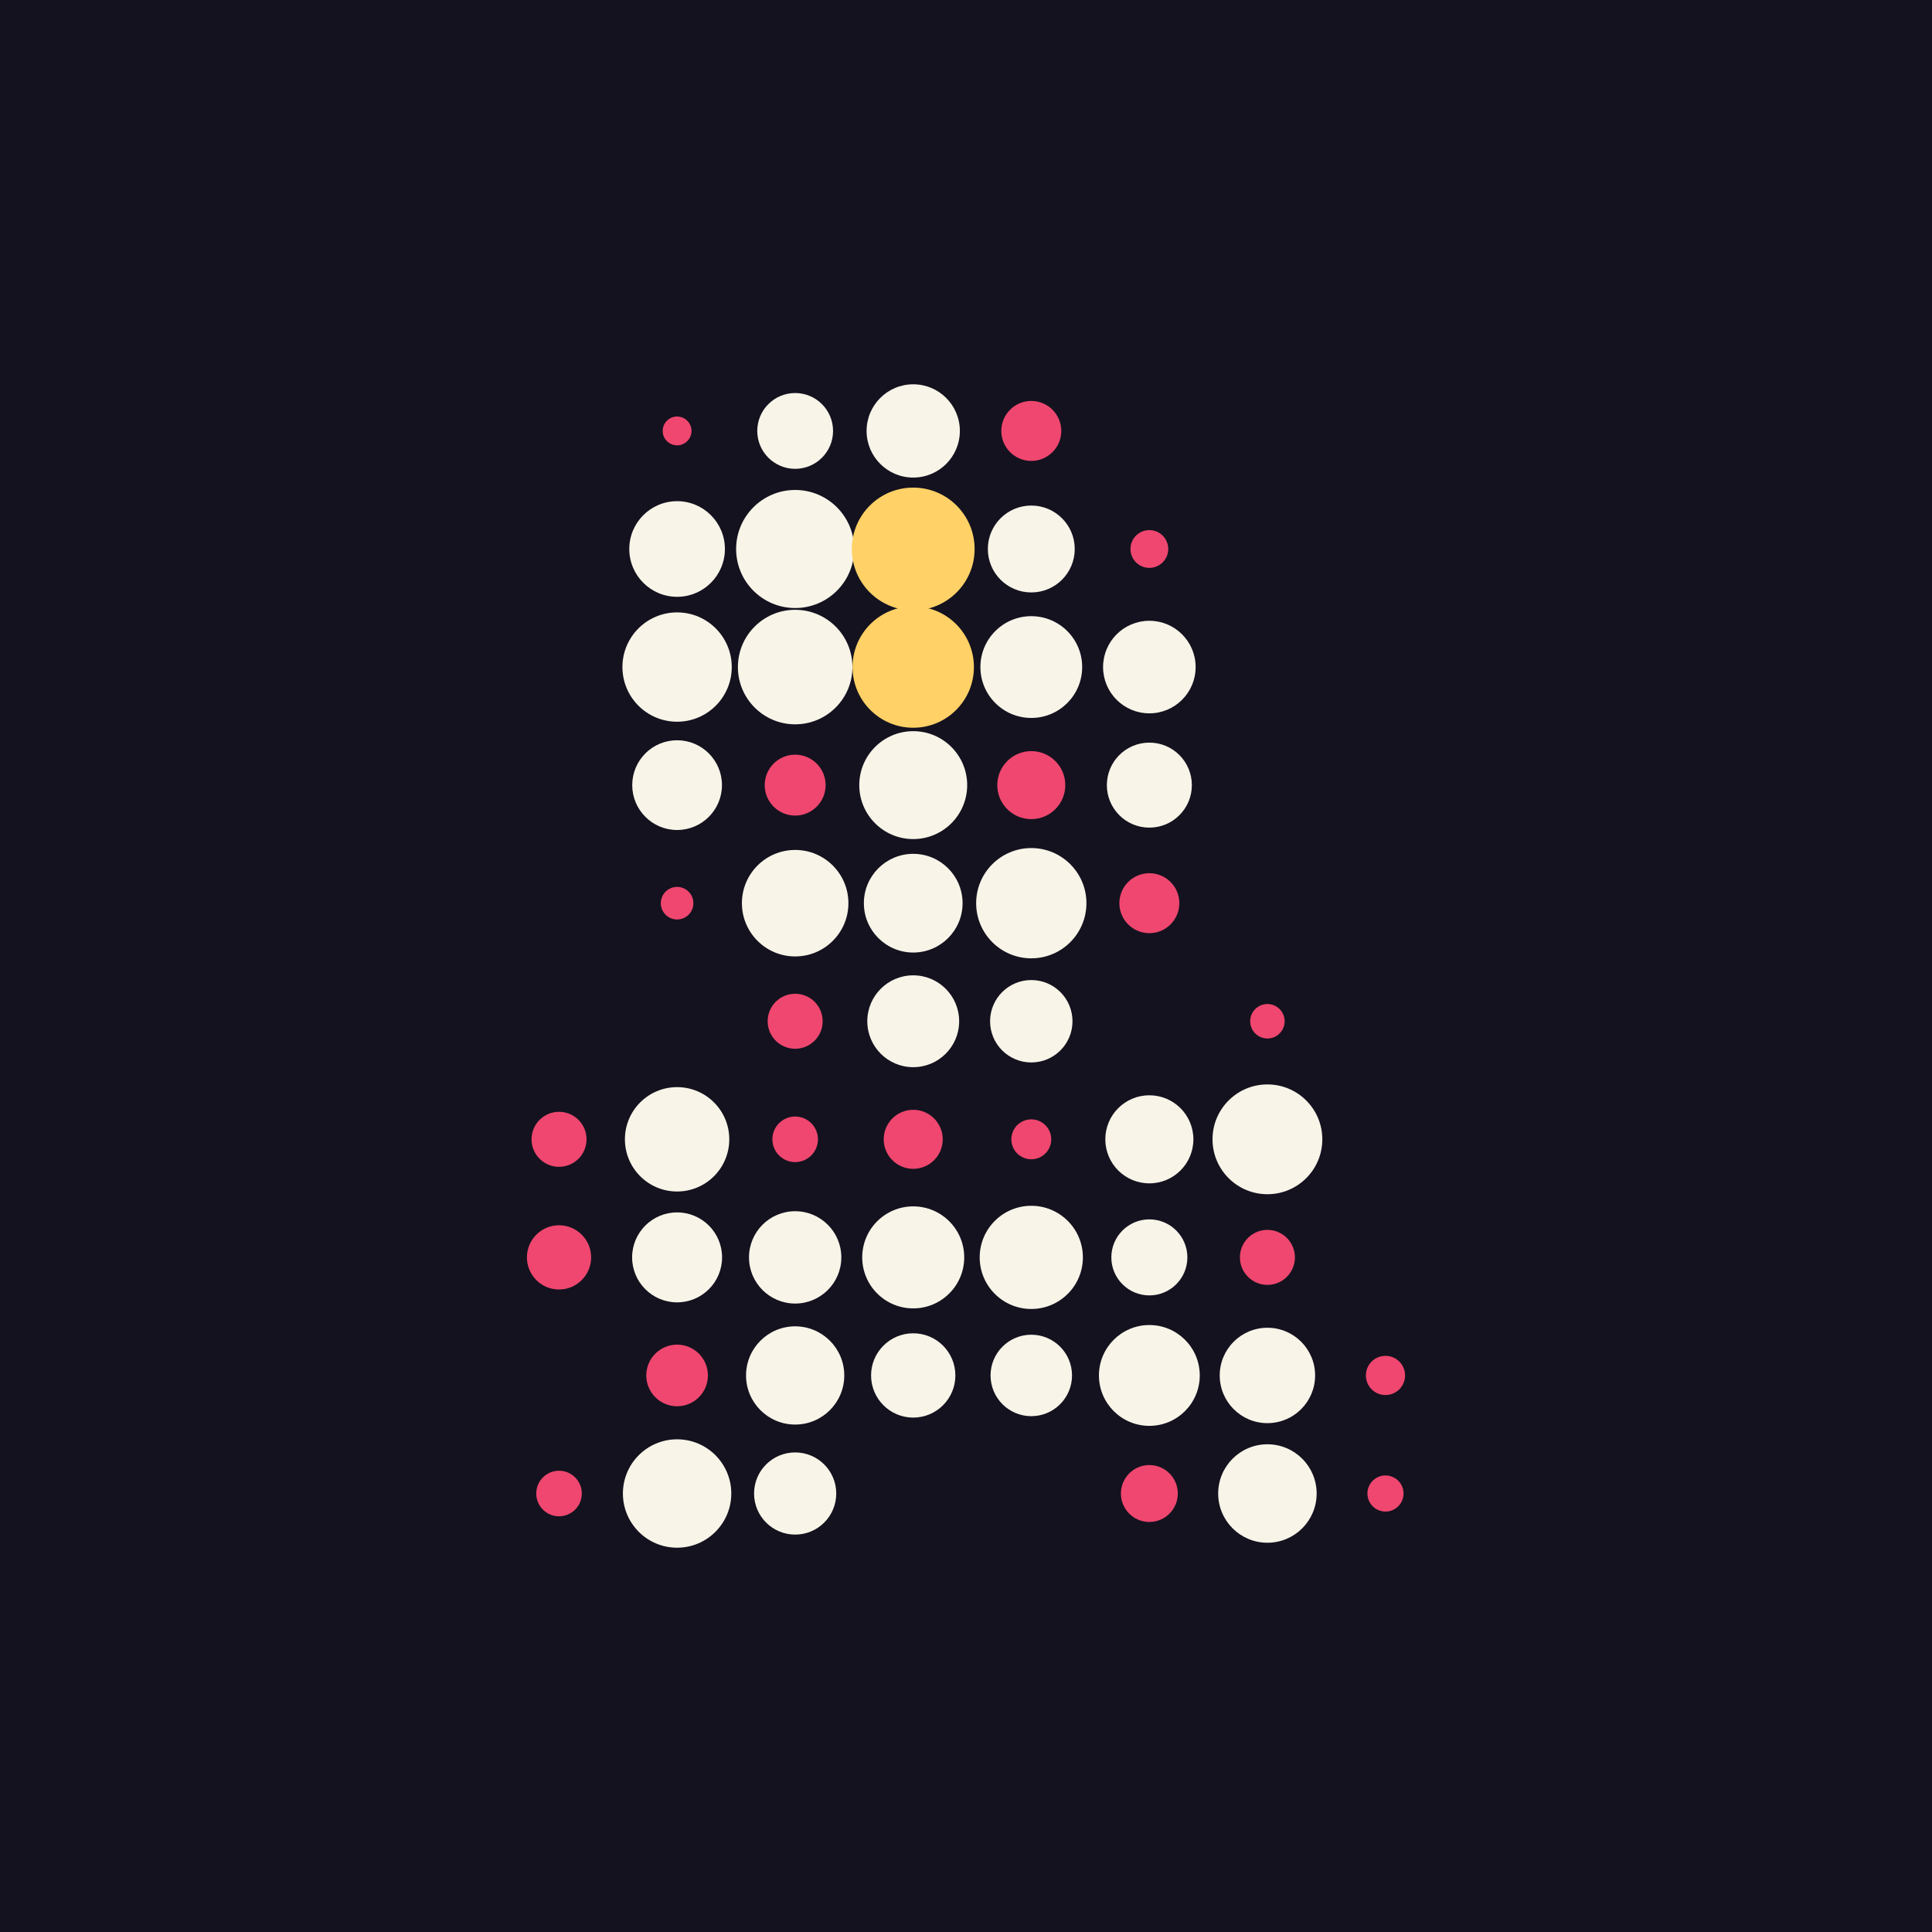
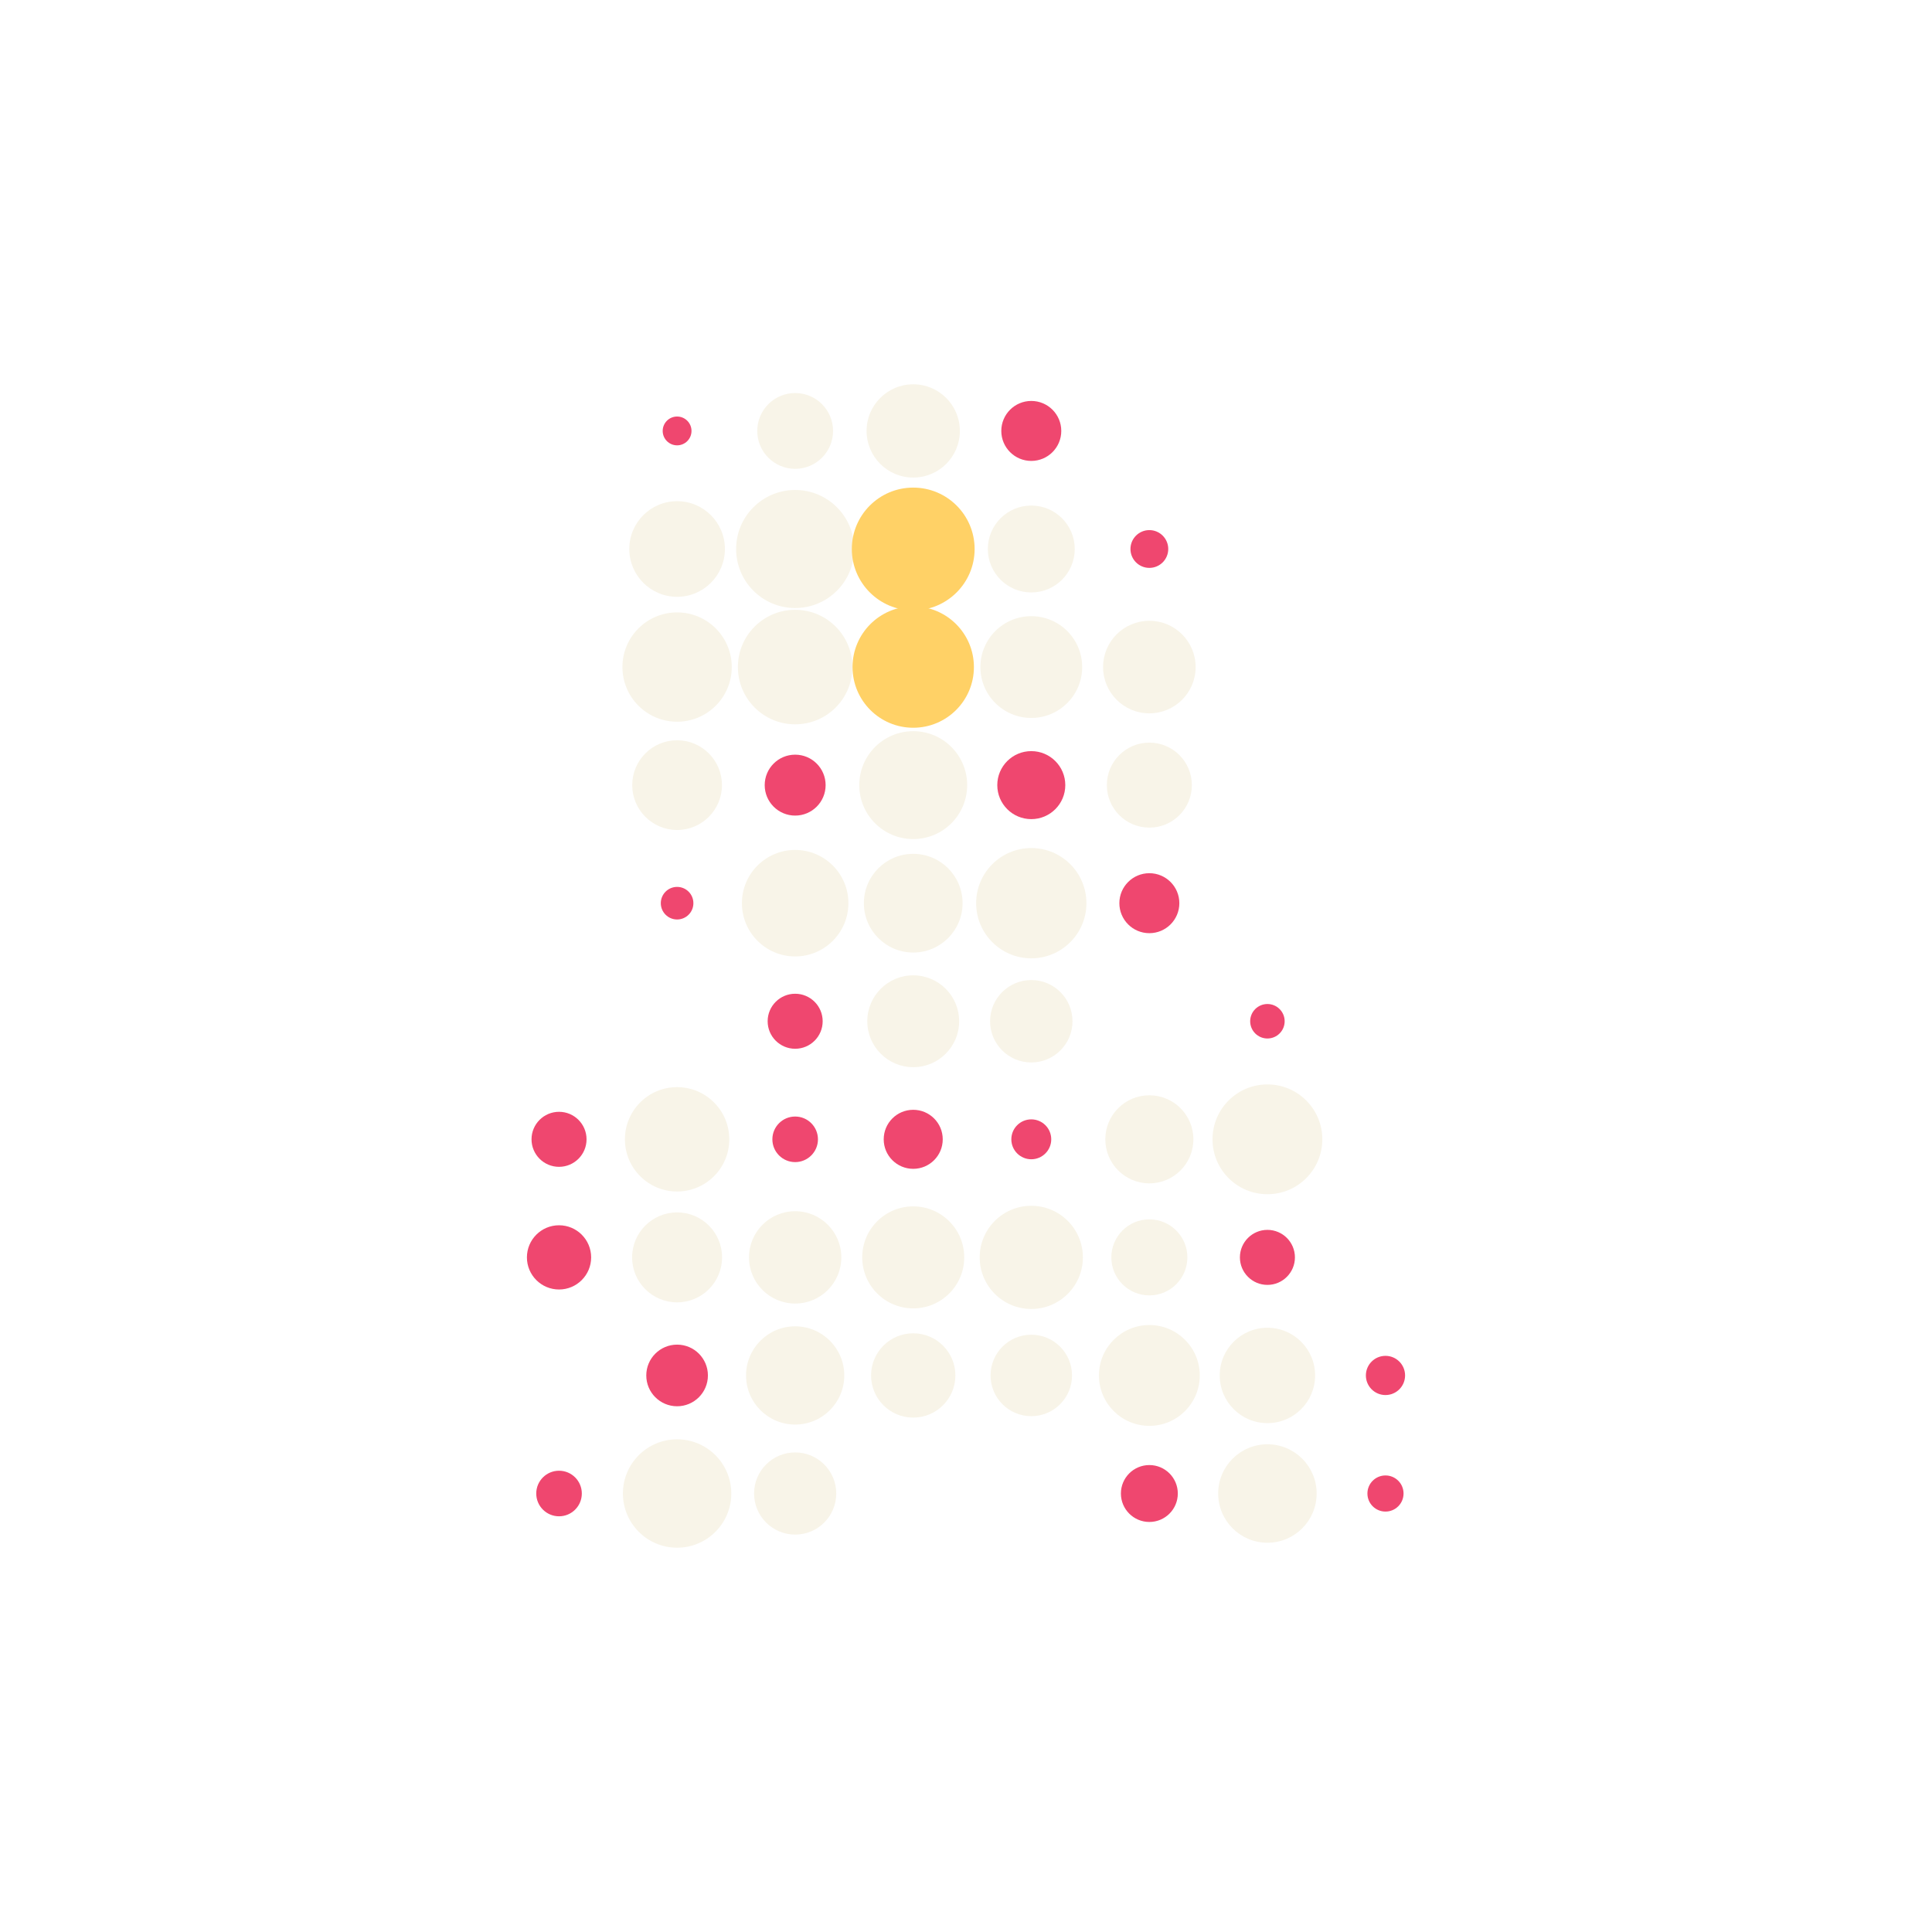
<svg xmlns="http://www.w3.org/2000/svg" viewBox="-3.235 -3.15 16.364 16.364" width="180" height="180">
  <style>.edge{fill:#ef476f}.bone{fill:#f8f4e8}.high{fill:#ffd166}</style>
-   <rect x="-3.235" y="-3.15" width="16.364" height="16.364" fill="#14121f" />
  <g class="edge">
    <circle cx="2.5" cy="0.5" r="0.122" />
    <circle cx="5.5" cy="0.5" r="0.254" />
    <circle cx="6.5" cy="1.5" r="0.16" />
    <circle cx="3.5" cy="3.5" r="0.258" />
    <circle cx="5.5" cy="3.5" r="0.288" />
    <circle cx="2.5" cy="4.5" r="0.138" />
    <circle cx="6.5" cy="4.5" r="0.254" />
    <circle cx="3.5" cy="5.5" r="0.233" />
    <circle cx="7.5" cy="5.5" r="0.146" />
    <circle cx="1.5" cy="6.5" r="0.233" />
    <circle cx="3.5" cy="6.5" r="0.193" />
    <circle cx="4.5" cy="6.5" r="0.25" />
    <circle cx="5.5" cy="6.5" r="0.169" />
    <circle cx="1.5" cy="7.5" r="0.272" />
    <circle cx="7.5" cy="7.5" r="0.233" />
    <circle cx="2.5" cy="8.5" r="0.261" />
    <circle cx="8.5" cy="8.5" r="0.166" />
    <circle cx="1.5" cy="9.5" r="0.193" />
    <circle cx="6.5" cy="9.5" r="0.241" />
    <circle cx="8.5" cy="9.5" r="0.153" />
  </g>
  <g class="bone">
    <circle cx="3.5" cy="0.5" r="0.321" />
    <circle cx="4.5" cy="0.5" r="0.395" />
    <circle cx="2.5" cy="1.5" r="0.405" />
    <circle cx="3.5" cy="1.5" r="0.5" />
    <circle cx="5.5" cy="1.5" r="0.368" />
    <circle cx="2.5" cy="2.5" r="0.463" />
    <circle cx="3.5" cy="2.5" r="0.485" />
    <circle cx="5.5" cy="2.5" r="0.431" />
    <circle cx="6.5" cy="2.5" r="0.392" />
    <circle cx="2.5" cy="3.5" r="0.38" />
    <circle cx="4.5" cy="3.5" r="0.457" />
    <circle cx="6.5" cy="3.5" r="0.36" />
    <circle cx="3.5" cy="4.5" r="0.451" />
    <circle cx="4.5" cy="4.5" r="0.418" />
    <circle cx="5.5" cy="4.5" r="0.467" />
    <circle cx="4.5" cy="5.5" r="0.389" />
    <circle cx="5.5" cy="5.5" r="0.349" />
    <circle cx="2.5" cy="6.5" r="0.442" />
    <circle cx="6.5" cy="6.5" r="0.373" />
    <circle cx="7.5" cy="6.5" r="0.465" />
    <circle cx="2.5" cy="7.5" r="0.381" />
    <circle cx="3.5" cy="7.5" r="0.391" />
    <circle cx="4.5" cy="7.5" r="0.432" />
    <circle cx="5.5" cy="7.5" r="0.437" />
    <circle cx="6.5" cy="7.5" r="0.322" />
    <circle cx="3.5" cy="8.5" r="0.416" />
    <circle cx="4.5" cy="8.5" r="0.357" />
    <circle cx="5.5" cy="8.5" r="0.345" />
    <circle cx="6.5" cy="8.5" r="0.427" />
    <circle cx="7.5" cy="8.5" r="0.404" />
    <circle cx="2.5" cy="9.5" r="0.459" />
    <circle cx="3.5" cy="9.5" r="0.348" />
    <circle cx="7.5" cy="9.5" r="0.417" />
  </g>
  <g class="high">
    <circle cx="4.5" cy="1.5" r="0.52" />
    <circle cx="4.5" cy="2.5" r="0.514" />
  </g>
</svg>
